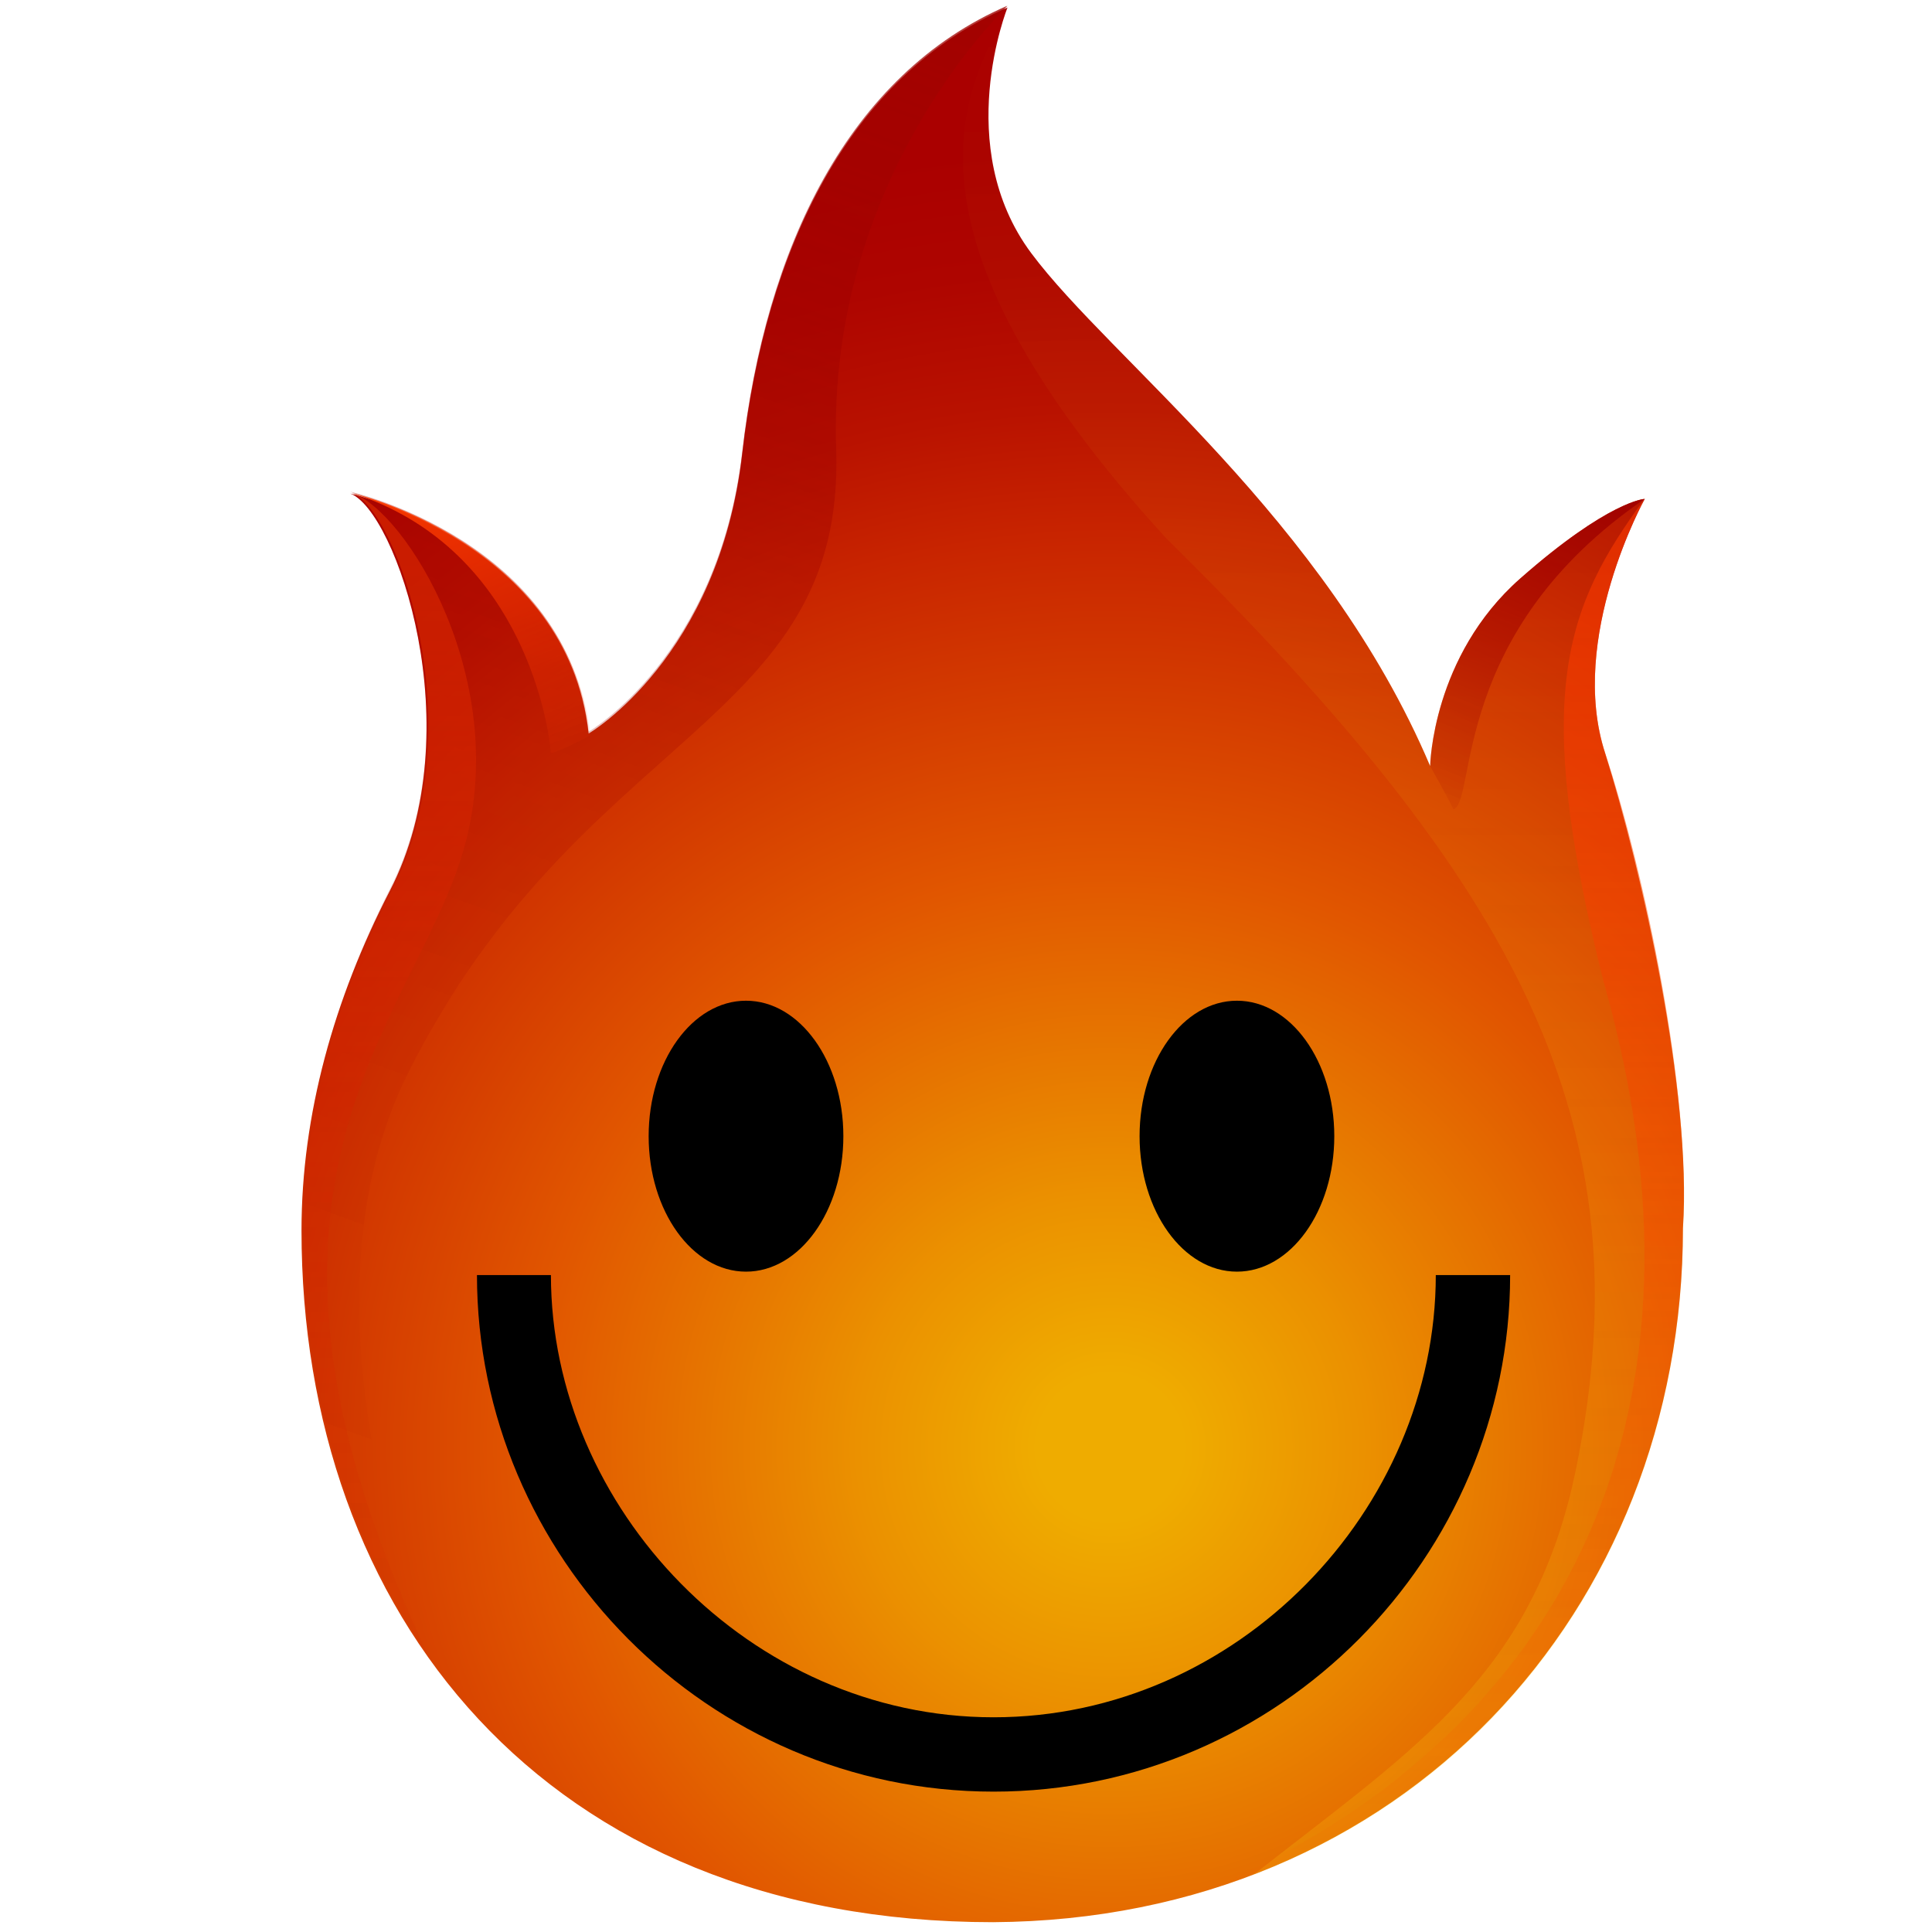
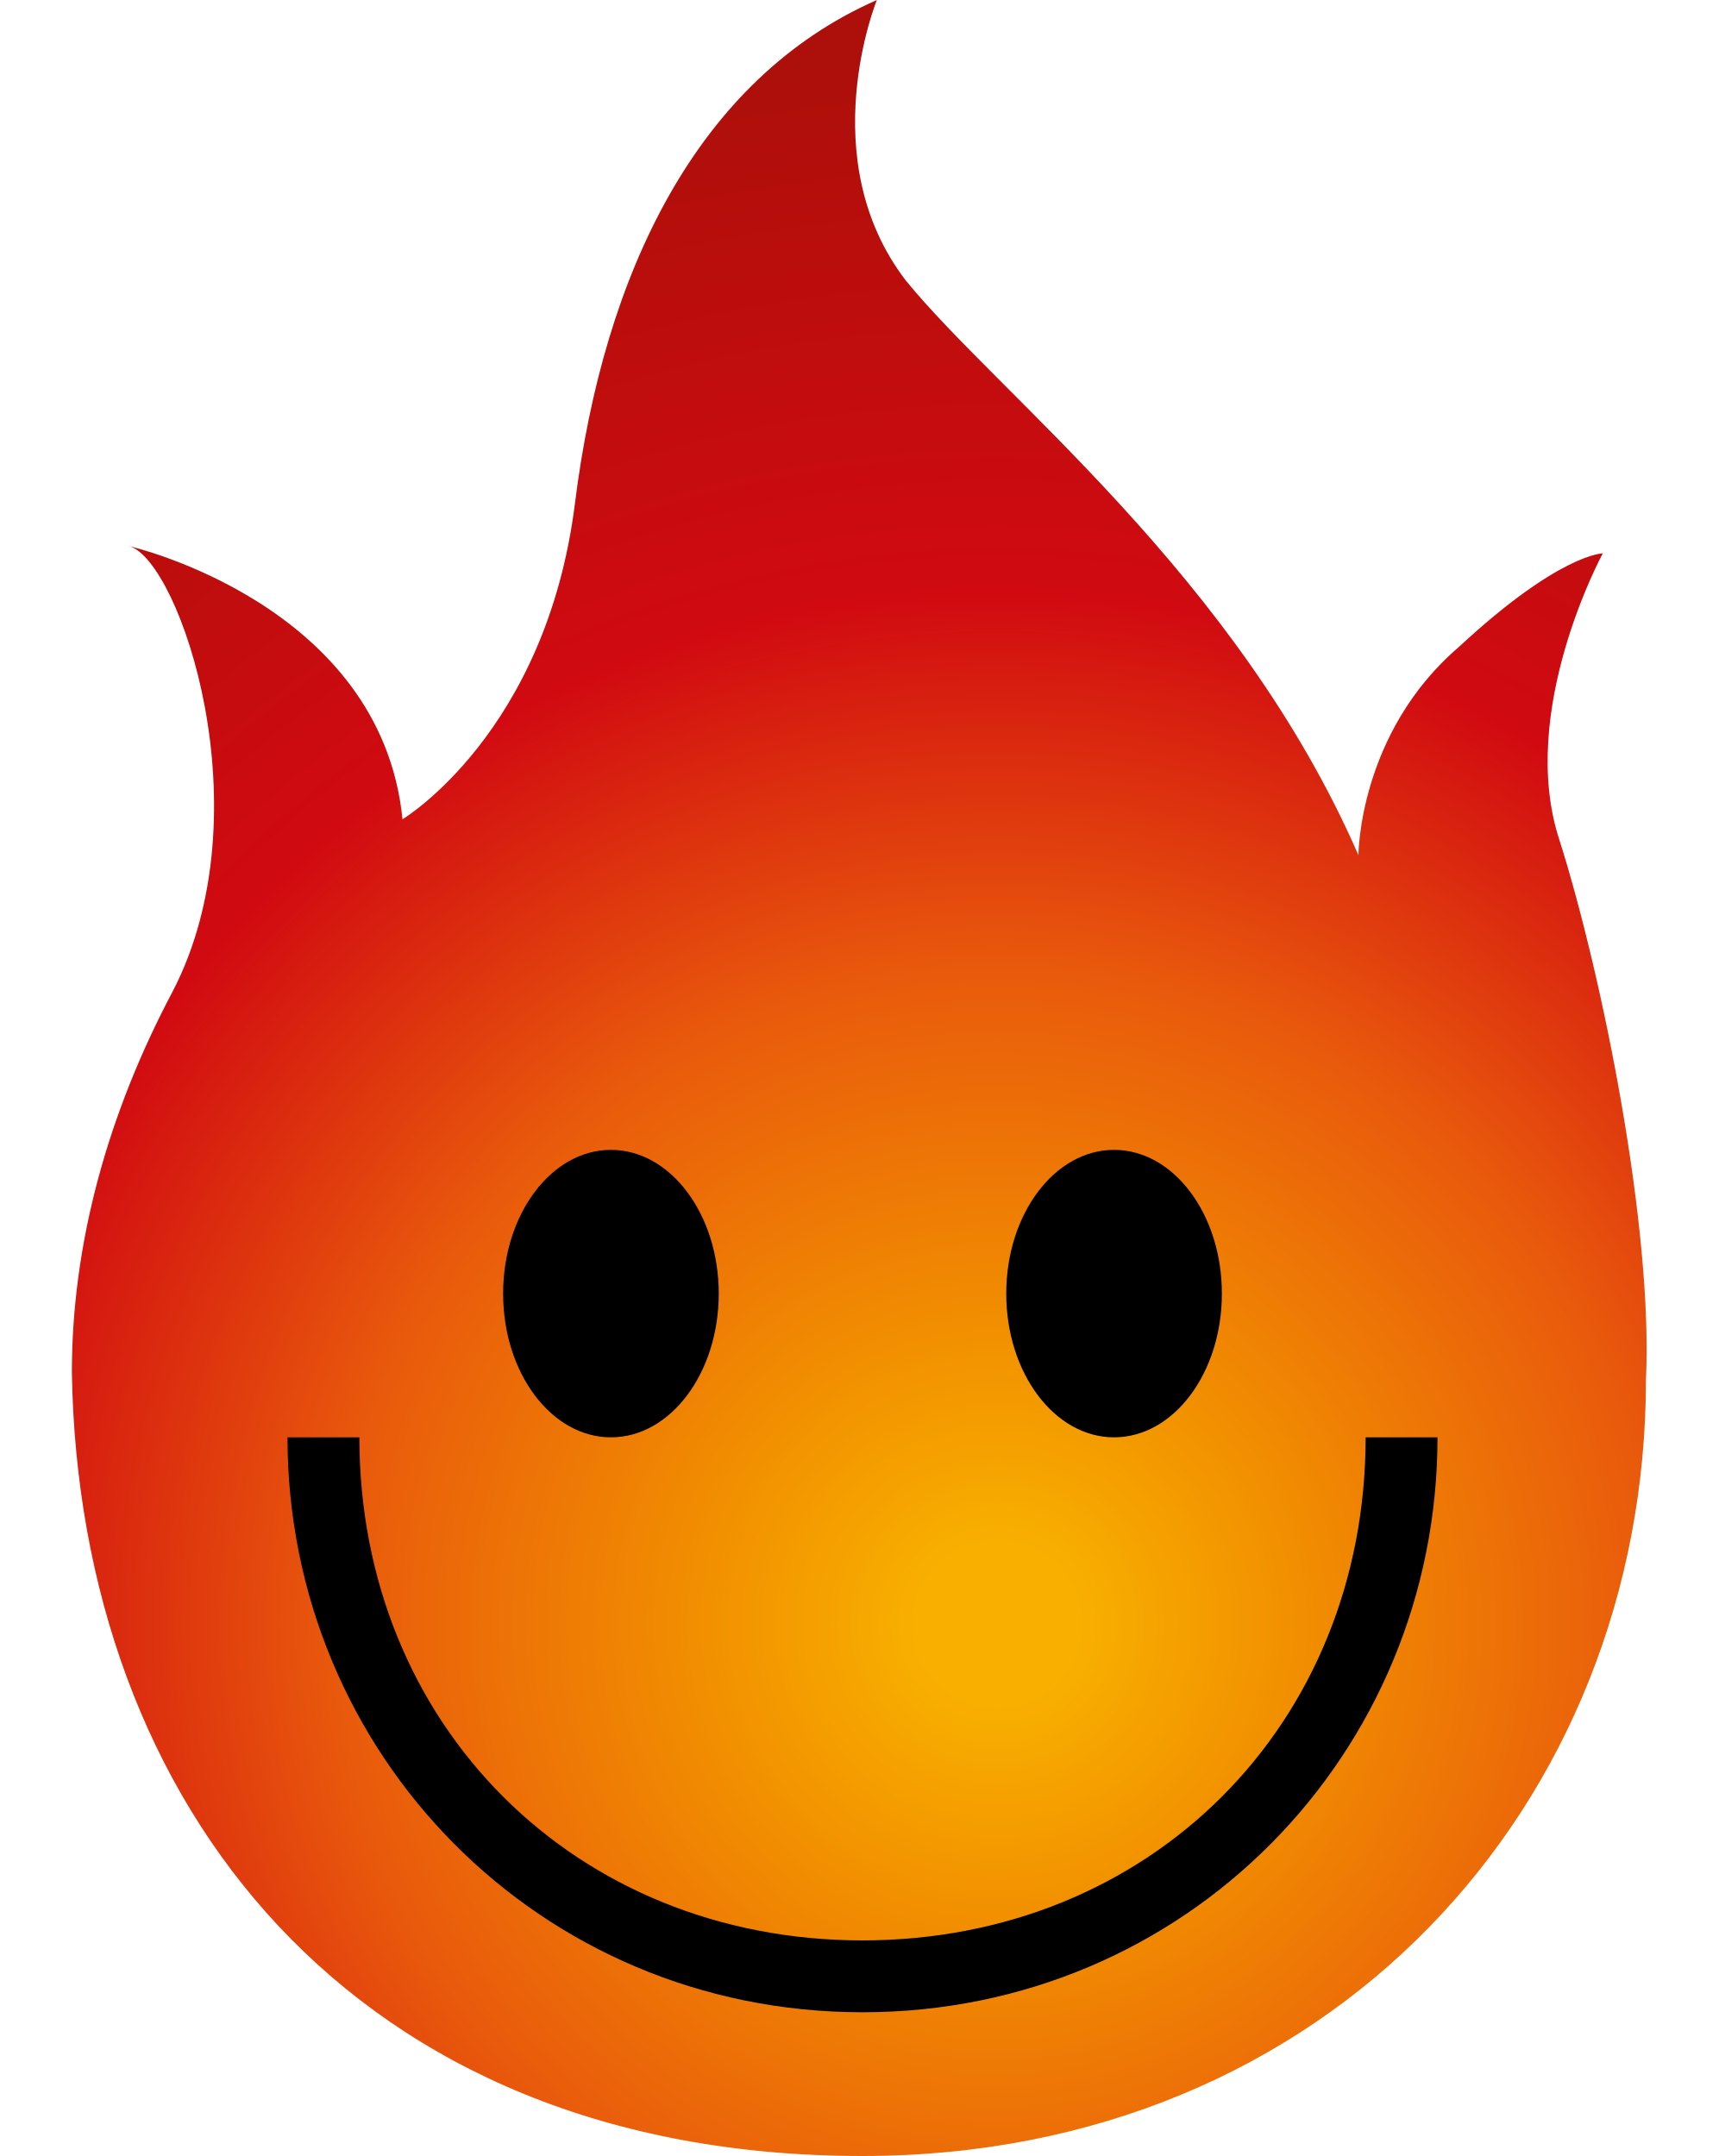
- <svg xmlns="http://www.w3.org/2000/svg" viewBox="0 0 512 512" enable-background="new 0 0 512 512">
-   <radialGradient id="a" cx="-79.826" cy="431.752" r="80.319" gradientTransform="matrix(4.785 0 0 -4.785 676.17 2449.552)" gradientUnits="userSpaceOnUse">
-     <stop offset=".05" stop-color="#efac00" />
-     <stop offset=".174" stop-color="#eb9100" />
-     <stop offset=".4" stop-color="#e15600" />
-     <stop offset=".63" stop-color="#c82400" />
-     <stop offset=".716" stop-color="#b91200" />
-     <stop offset=".813" stop-color="#ae0500" />
-     <stop offset=".9" stop-color="#a00" />
-   </radialGradient>
-   <path fill="url(#a)" d="M446 325.5c2.4-35.9-11-95.2-20.6-125.8-10-30.6 10.5-67.5 10.5-67.5s-9.6.5-33 21.1S379 203 379 203c-27.8-65.6-84.7-107.7-105.7-135.9C252.2 38.8 267 2 267 2c-42.1 18.2-64.1 64.1-70.3 118.2-6.2 54.1-40.7 74.2-40.7 74.2-5.7-50.7-63.2-63.6-63.2-63.6 12 4.3 32.5 62.7 10.5 105.3-14.8 28.7-23.4 59.3-23.4 90 0 101 64.1 183.3 183.3 183.3 108.6-.7 182.8-82.5 182.8-183.9z" />
-   <defs>
-     <filter id="b" filterUnits="userSpaceOnUse" x="255.2" y="2.5" width="191.1" height="494.3">
-       <feColorMatrix values="1 0 0 0 0 0 1 0 0 0 0 0 1 0 0 0 0 0 1 0" />
-     </filter>
-   </defs>
-   <mask maskUnits="userSpaceOnUse" x="255.2" y="2.5" width="191.1" height="494.3" id="d">
-     <g filter="url(#b)">
-       <linearGradient id="c" gradientUnits="userSpaceOnUse" x1="-69.95" y1="402.982" x2="-69.95" y2="512.182" gradientTransform="matrix(4.785 0 0 -4.785 676.17 2449.944)">
-         <stop offset="0" stop-color="#fff" />
-         <stop offset="1" />
-       </linearGradient>
-       <path fill="url(#c)" d="M225.4-.9h232.1v522.5H225.4z" />
+ <svg xmlns="http://www.w3.org/2000/svg" id="icon_vpn_Layer_1" viewBox="0 0 24 30">
+   <style>
+     .icon_vpn_0{fill:url(#icon_vpn_Body_1_)}
+   </style>
+   <switch>
+     <g>
+       <radialGradient id="icon_vpn_Body_1_" cx="8.422" cy="1140.557" r="22.738" gradientTransform="matrix(1.0056 0 0 1 5.405 -1117.972)" gradientUnits="userSpaceOnUse">
+         <stop offset=".05" stop-color="#f8af00" />
+         <stop offset=".174" stop-color="#f29100" />
+         <stop offset=".4" stop-color="#e95a0c" />
+         <stop offset=".63" stop-color="#d10a11" />
+         <stop offset=".797" stop-color="#bf0d0d" />
+         <stop offset=".956" stop-color="#ad0f0a" />
+       </radialGradient>
+       <path id="icon_vpn_Body_3_" class="icon_vpn_0" d="M22.9 19.2c.1-2.1-.6-5.6-1.2-7.5-.6-1.8.6-4 .6-4s-.6 0-2 1.3c-1.4 1.2-1.4 2.9-1.4 2.9-1.7-3.9-5-6.4-6.3-8-1.3-1.7-.4-3.9-.4-3.9C9.7 1.1 8.4 3.8 8 7c-.4 3.2-2.4 4.4-2.4 4.4-.3-3-3.8-3.8-3.8-3.8.7.2 1.9 3.7.6 6.2-.9 1.7-1.4 3.5-1.4 5.3.1 6 3.9 10.9 11 10.9 6.5 0 10.9-4.9 10.9-10.8z" />
+       <ellipse cx="15.5" cy="18" rx="1.5" ry="2" />
+       <ellipse cx="8.5" cy="18" rx="1.5" ry="2" />
+       <path d="M19 20c0 4-3 7-7 7s-7-3-7-7H4c0 4.4 3.5 8 8 8s8-3.6 8-8h-1z" />
    </g>
-   </mask>
-   <path opacity=".2" mask="url(#d)" fill="#FDD910" enable-background="new" d="M425.4 199.6c-10-30.6 10.5-67.5 10.5-67.5s-9.6.5-33 21.1S379 203 379 203c-27.8-65.6-84.7-107.7-105.7-135.9C258 46.5 260.8 18.7 267 2.5c-10.5 20.6-34 56.9 42.1 140.2 93.3 91.9 127.3 155 108.6 246.4-11 54.1-42.1 73.7-84.2 106.7-.5.5-1 .5-1.4 1C402 470.5 446 403.9 446 325.5c2.4-35.9-10.5-95.3-20.6-125.9z" />
-   <defs>
-     <filter id="e" filterUnits="userSpaceOnUse" x="80" y="1.5" width="187.1" height="441.7">
-       <feColorMatrix values="1 0 0 0 0 0 1 0 0 0 0 0 1 0 0 0 0 0 1 0" />
-     </filter>
-   </defs>
-   <mask maskUnits="userSpaceOnUse" x="80" y="1.5" width="187.1" height="441.7" id="g">
-     <g filter="url(#e)">
-       <linearGradient id="f" gradientUnits="userSpaceOnUse" x1="1382.612" y1="416.04" x2="1347.696" y2="511.97" gradientTransform="rotate(180 3357.449 1224.972) scale(4.785)">
-         <stop offset="0" />
-         <stop offset=".123" stop-color="#040404" />
-         <stop offset=".248" stop-color="#101010" />
-         <stop offset=".374" stop-color="#252525" />
-         <stop offset=".502" stop-color="#414141" />
-         <stop offset=".629" stop-color="#666" />
-         <stop offset=".757" stop-color="#939393" />
-         <stop offset=".884" stop-color="#c8c8c8" />
-         <stop offset="1" stop-color="#fff" />
-       </linearGradient>
-       <path fill="url(#f)" d="M68.5-14.3h216.3v520.6H68.5z" />
-     </g>
-   </mask>
-   <path opacity=".8" mask="url(#g)" fill="#A10200" enable-background="new" d="M80 325.5c0 45 12.4 86.1 37.3 117.7-18.7-41.6-34-109.6-9.1-158.9 45.5-90.9 115.8-91.9 113.4-165.1C219.2 48.9 263.7 4.9 267 1.5c-42.1 18.2-64.1 64.1-70.3 118.2S156 193.9 156 193.9c-5.7-50.7-63.2-63.6-63.2-63.6 12 4.3 32.5 62.7 10.5 105.3C88.6 264.7 80 295.3 80 325.5z" />
-   <defs>
-     <filter id="h" filterUnits="userSpaceOnUse" x="80.4" y="130.7" width="45.8" height="308.6">
-       <feColorMatrix values="1 0 0 0 0 0 1 0 0 0 0 0 1 0 0 0 0 0 1 0" />
-     </filter>
-   </defs>
-   <mask maskUnits="userSpaceOnUse" x="80.4" y="130.7" width="45.8" height="308.6" id="j">
-     <g filter="url(#h)">
-       <linearGradient id="i" gradientUnits="userSpaceOnUse" x1="1381.95" y1="415.582" x2="1381.95" y2="486.382" gradientTransform="rotate(180 3357.449 1224.972) scale(4.785)">
-         <stop offset="0" />
-         <stop offset="1" stop-color="#fff" />
-       </linearGradient>
-       <path fill="url(#i)" d="M64.2 122.6h76.1v338.8H64.2z" />
-     </g>
-   </mask>
-   <path opacity=".8" fill="#D42400" enable-background="new" d="M122.5 226.4c13.9-45.5-15.3-91.4-29.2-95.7 12 4.3 32.5 62.7 10.5 105.3-14.8 28.7-23.4 59.3-23.4 90 0 42.6 11.5 81.8 33.5 113.4-59.3-124-5.2-167.5 8.6-213z" mask="url(#j)" />
-   <defs>
-     <filter id="k" filterUnits="userSpaceOnUse" x="324" y="132.2" width="122.3" height="367">
-       <feColorMatrix values="1 0 0 0 0 0 1 0 0 0 0 0 1 0 0 0 0 0 1 0" />
-     </filter>
-   </defs>
-   <mask maskUnits="userSpaceOnUse" x="324" y="132.2" width="122.3" height="367" id="m">
-     <g filter="url(#k)">
-       <linearGradient id="l" gradientUnits="userSpaceOnUse" x1="1326.15" y1="403.932" x2="1326.15" y2="485.794" gradientTransform="rotate(180 3357.449 1224.972) scale(4.785)">
-         <stop offset="0" />
-         <stop offset="1" stop-color="#fff" />
-       </linearGradient>
-       <path fill="url(#l)" d="M282.4 123.5h173.7v388.1H282.4z" />
-     </g>
-   </mask>
-   <path fill="#FD3B00" d="M425.4 199.6c-10-30.6 10.5-67.5 10.5-67.5-21.1 28.7-30.1 51.7-11 127.8 32.5 114.4-9.6 198.1-101 239.3 74.6-23.9 122-92.8 122-173.7 2.5-35.9-10.4-95.3-20.5-125.9z" opacity=".6" mask="url(#m)" />
-   <defs>
-     <filter id="n" filterUnits="userSpaceOnUse" x="93.4" y="130.7" width="63.2" height="68.9">
-       <feColorMatrix values="1 0 0 0 0 0 1 0 0 0 0 0 1 0 0 0 0 0 1 0" />
-     </filter>
-   </defs>
-   <mask maskUnits="userSpaceOnUse" x="93.4" y="130.7" width="63.2" height="68.9" id="p">
-     <g filter="url(#n)">
-       <linearGradient id="o" gradientUnits="userSpaceOnUse" x1="-1416.527" y1="468.619" x2="-1423.441" y2="486.474" gradientTransform="matrix(4.785 0 0 -4.785 6922.244 2449.944)">
-         <stop offset="0" />
-         <stop offset="1" stop-color="#fff" />
-       </linearGradient>
-       <path fill="url(#o)" d="M92.4 124.5h71.3v83.3H92.4z" />
-     </g>
-   </mask>
-   <path mask="url(#p)" fill="#FD3B00" d="M93.4 130.7c43.5 13.9 51.7 58.4 52.6 68.9 3.8-1 10.5-4.8 10.5-4.8-6.2-51.2-63.1-64.1-63.1-64.1z" />
-   <defs>
-     <filter id="q" filterUnits="userSpaceOnUse" x="379" y="132.2" width="56.9" height="82.3">
-       <feColorMatrix values="1 0 0 0 0 0 1 0 0 0 0 0 1 0 0 0 0 0 1 0" />
-     </filter>
-   </defs>
-   <mask maskUnits="userSpaceOnUse" x="379" y="132.2" width="56.9" height="82.3" id="s">
-     <g filter="url(#q)">
-       <linearGradient id="r" gradientUnits="userSpaceOnUse" x1="1322.659" y1="464.857" x2="1314.495" y2="485.941" gradientTransform="rotate(180 3357.449 1224.972) scale(4.785)">
-         <stop offset="0" />
-         <stop offset="1" stop-color="#fff" />
-       </linearGradient>
-       <path fill="url(#r)" d="M370.4 124.5h68.9v104.3h-68.9z" />
-     </g>
-   </mask>
-   <path mask="url(#s)" fill="#A10200" d="M385.2 214.5c6.2-2.4-1-46.9 50.7-82.3 0 0-9.6.5-33 21.1S379 203 379 203s5.3 9.5 6.2 11.5z" />
-   <path d="M380.5 337.9c0 62.2-52.6 117.2-117.2 117.2S146 399.6 146 337.9h-19.6c0 74.6 61.2 136.9 136.9 136.9s136.9-62.2 136.9-136.9h-19.7z" />
-   <ellipse cx="327.8" cy="301.1" rx="25.8" ry="35.9" />
-   <ellipse cx="197.7" cy="301.1" rx="25.8" ry="35.9" />
+   </switch>
</svg>
